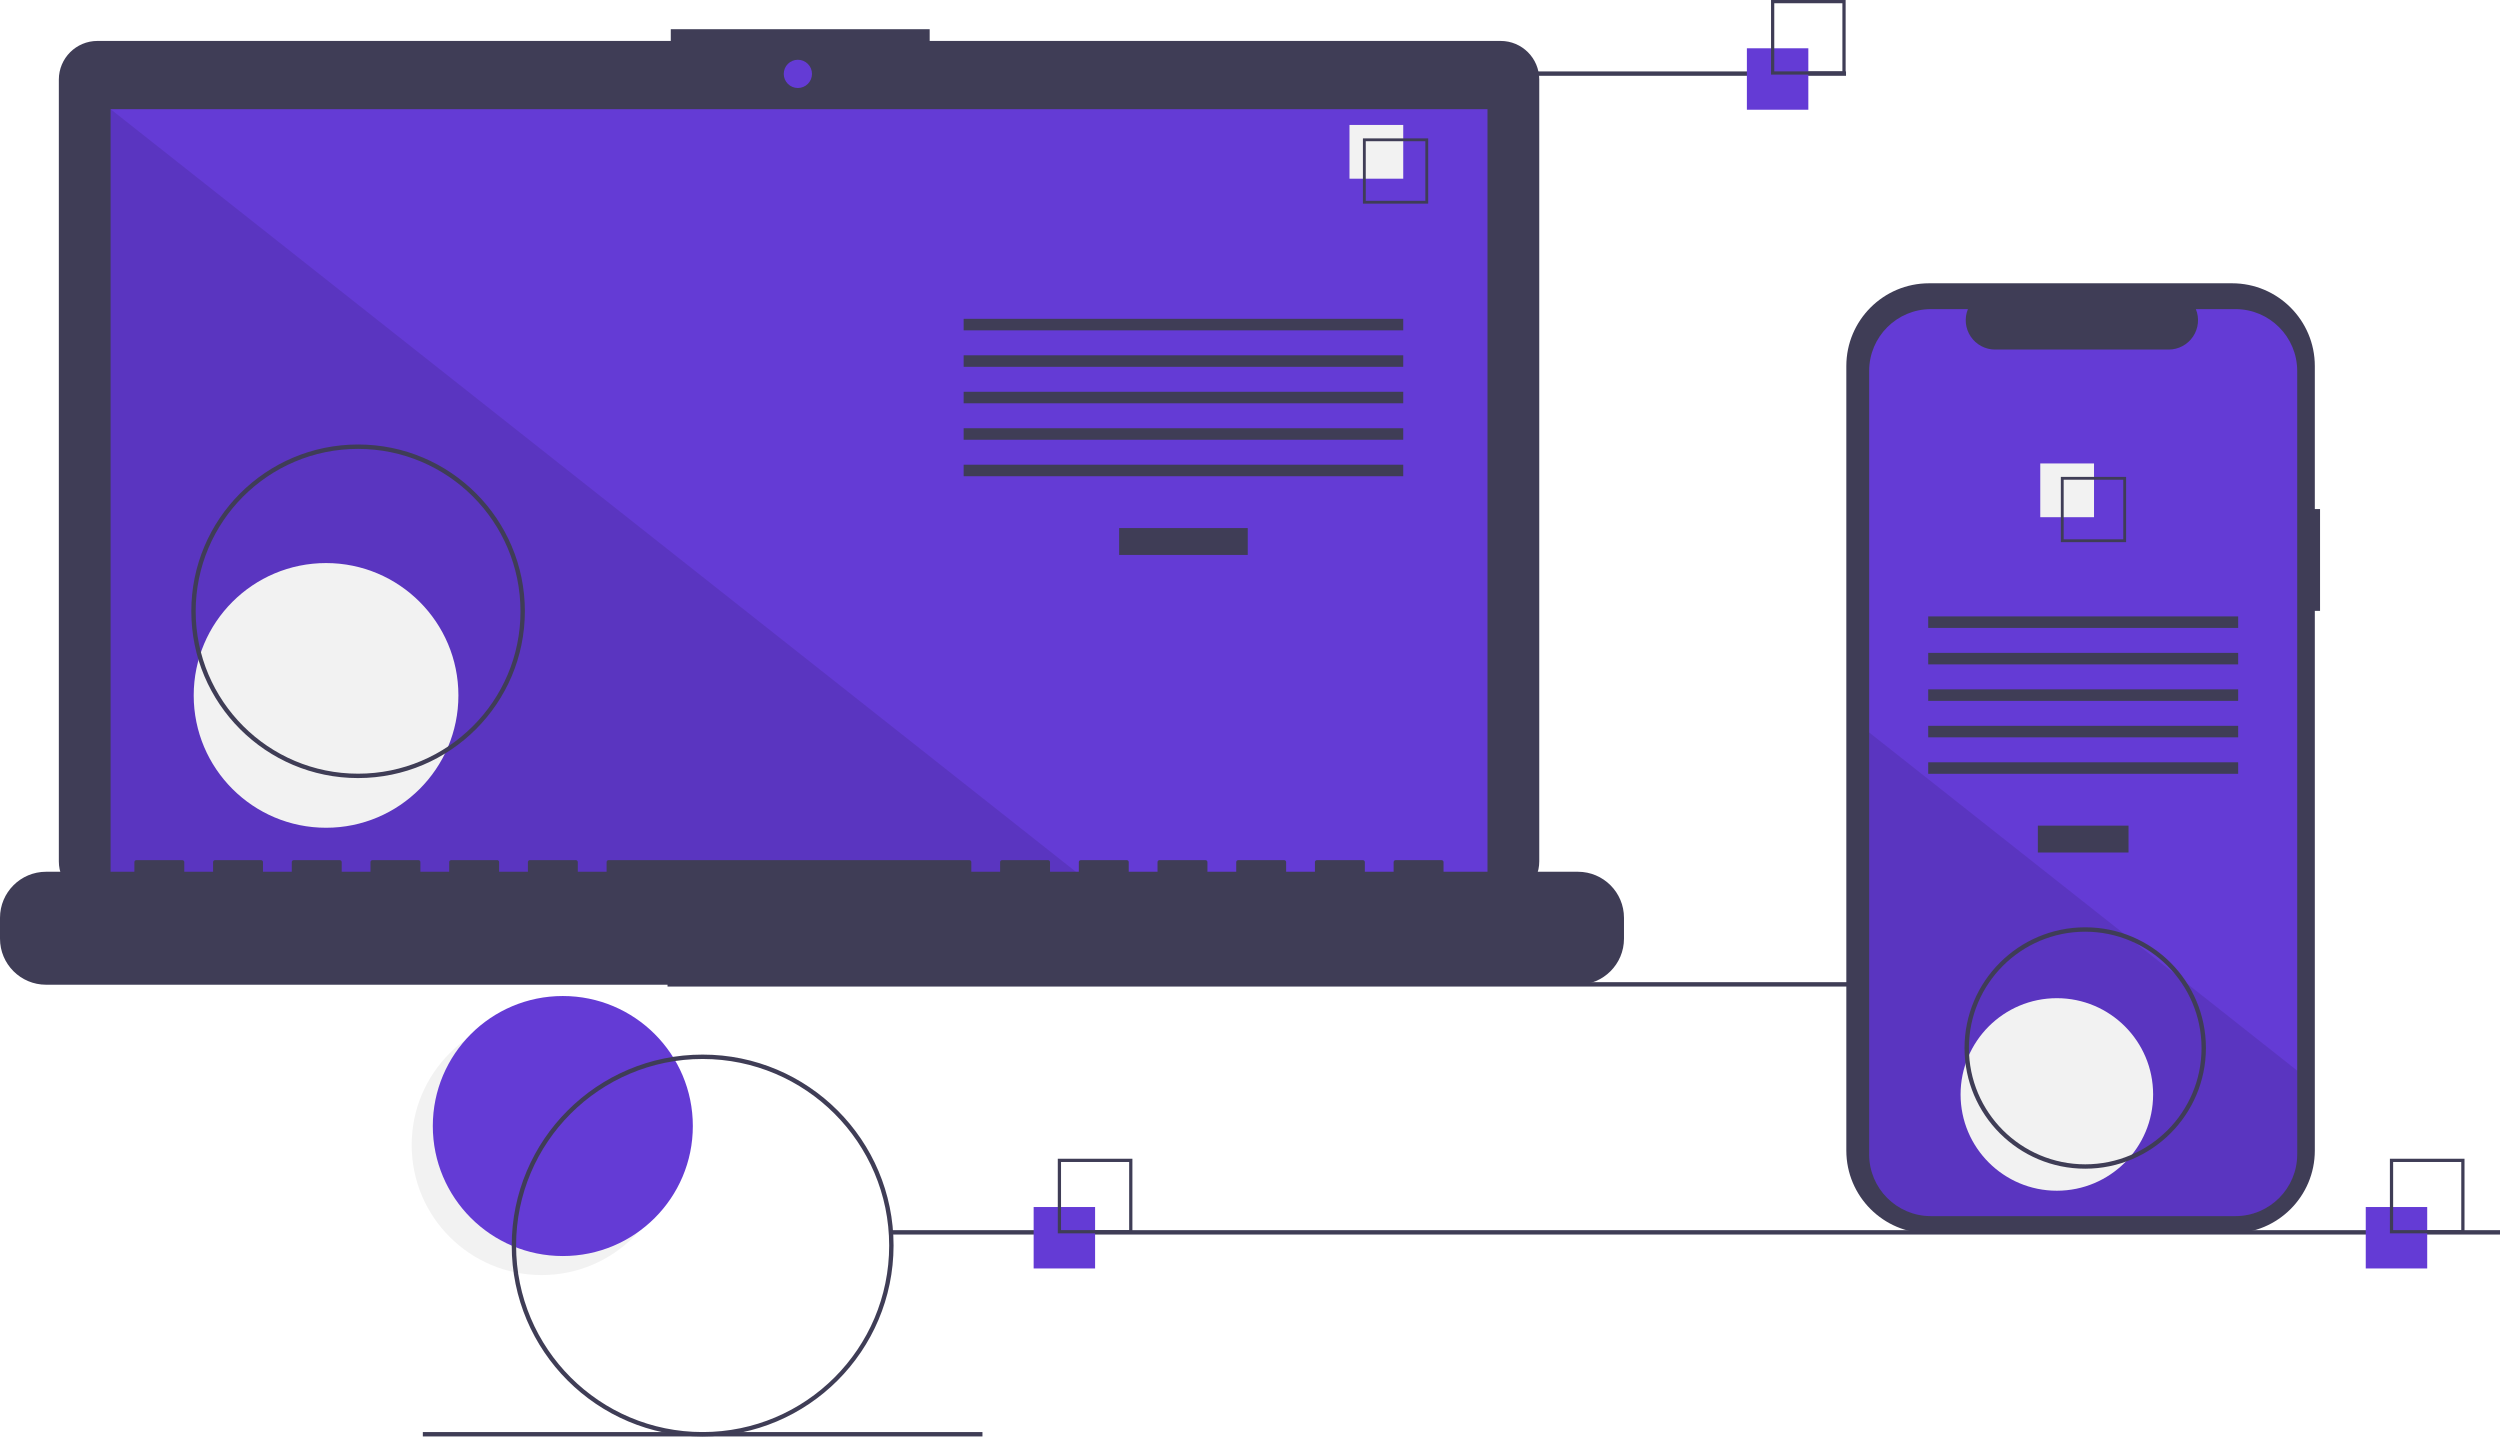
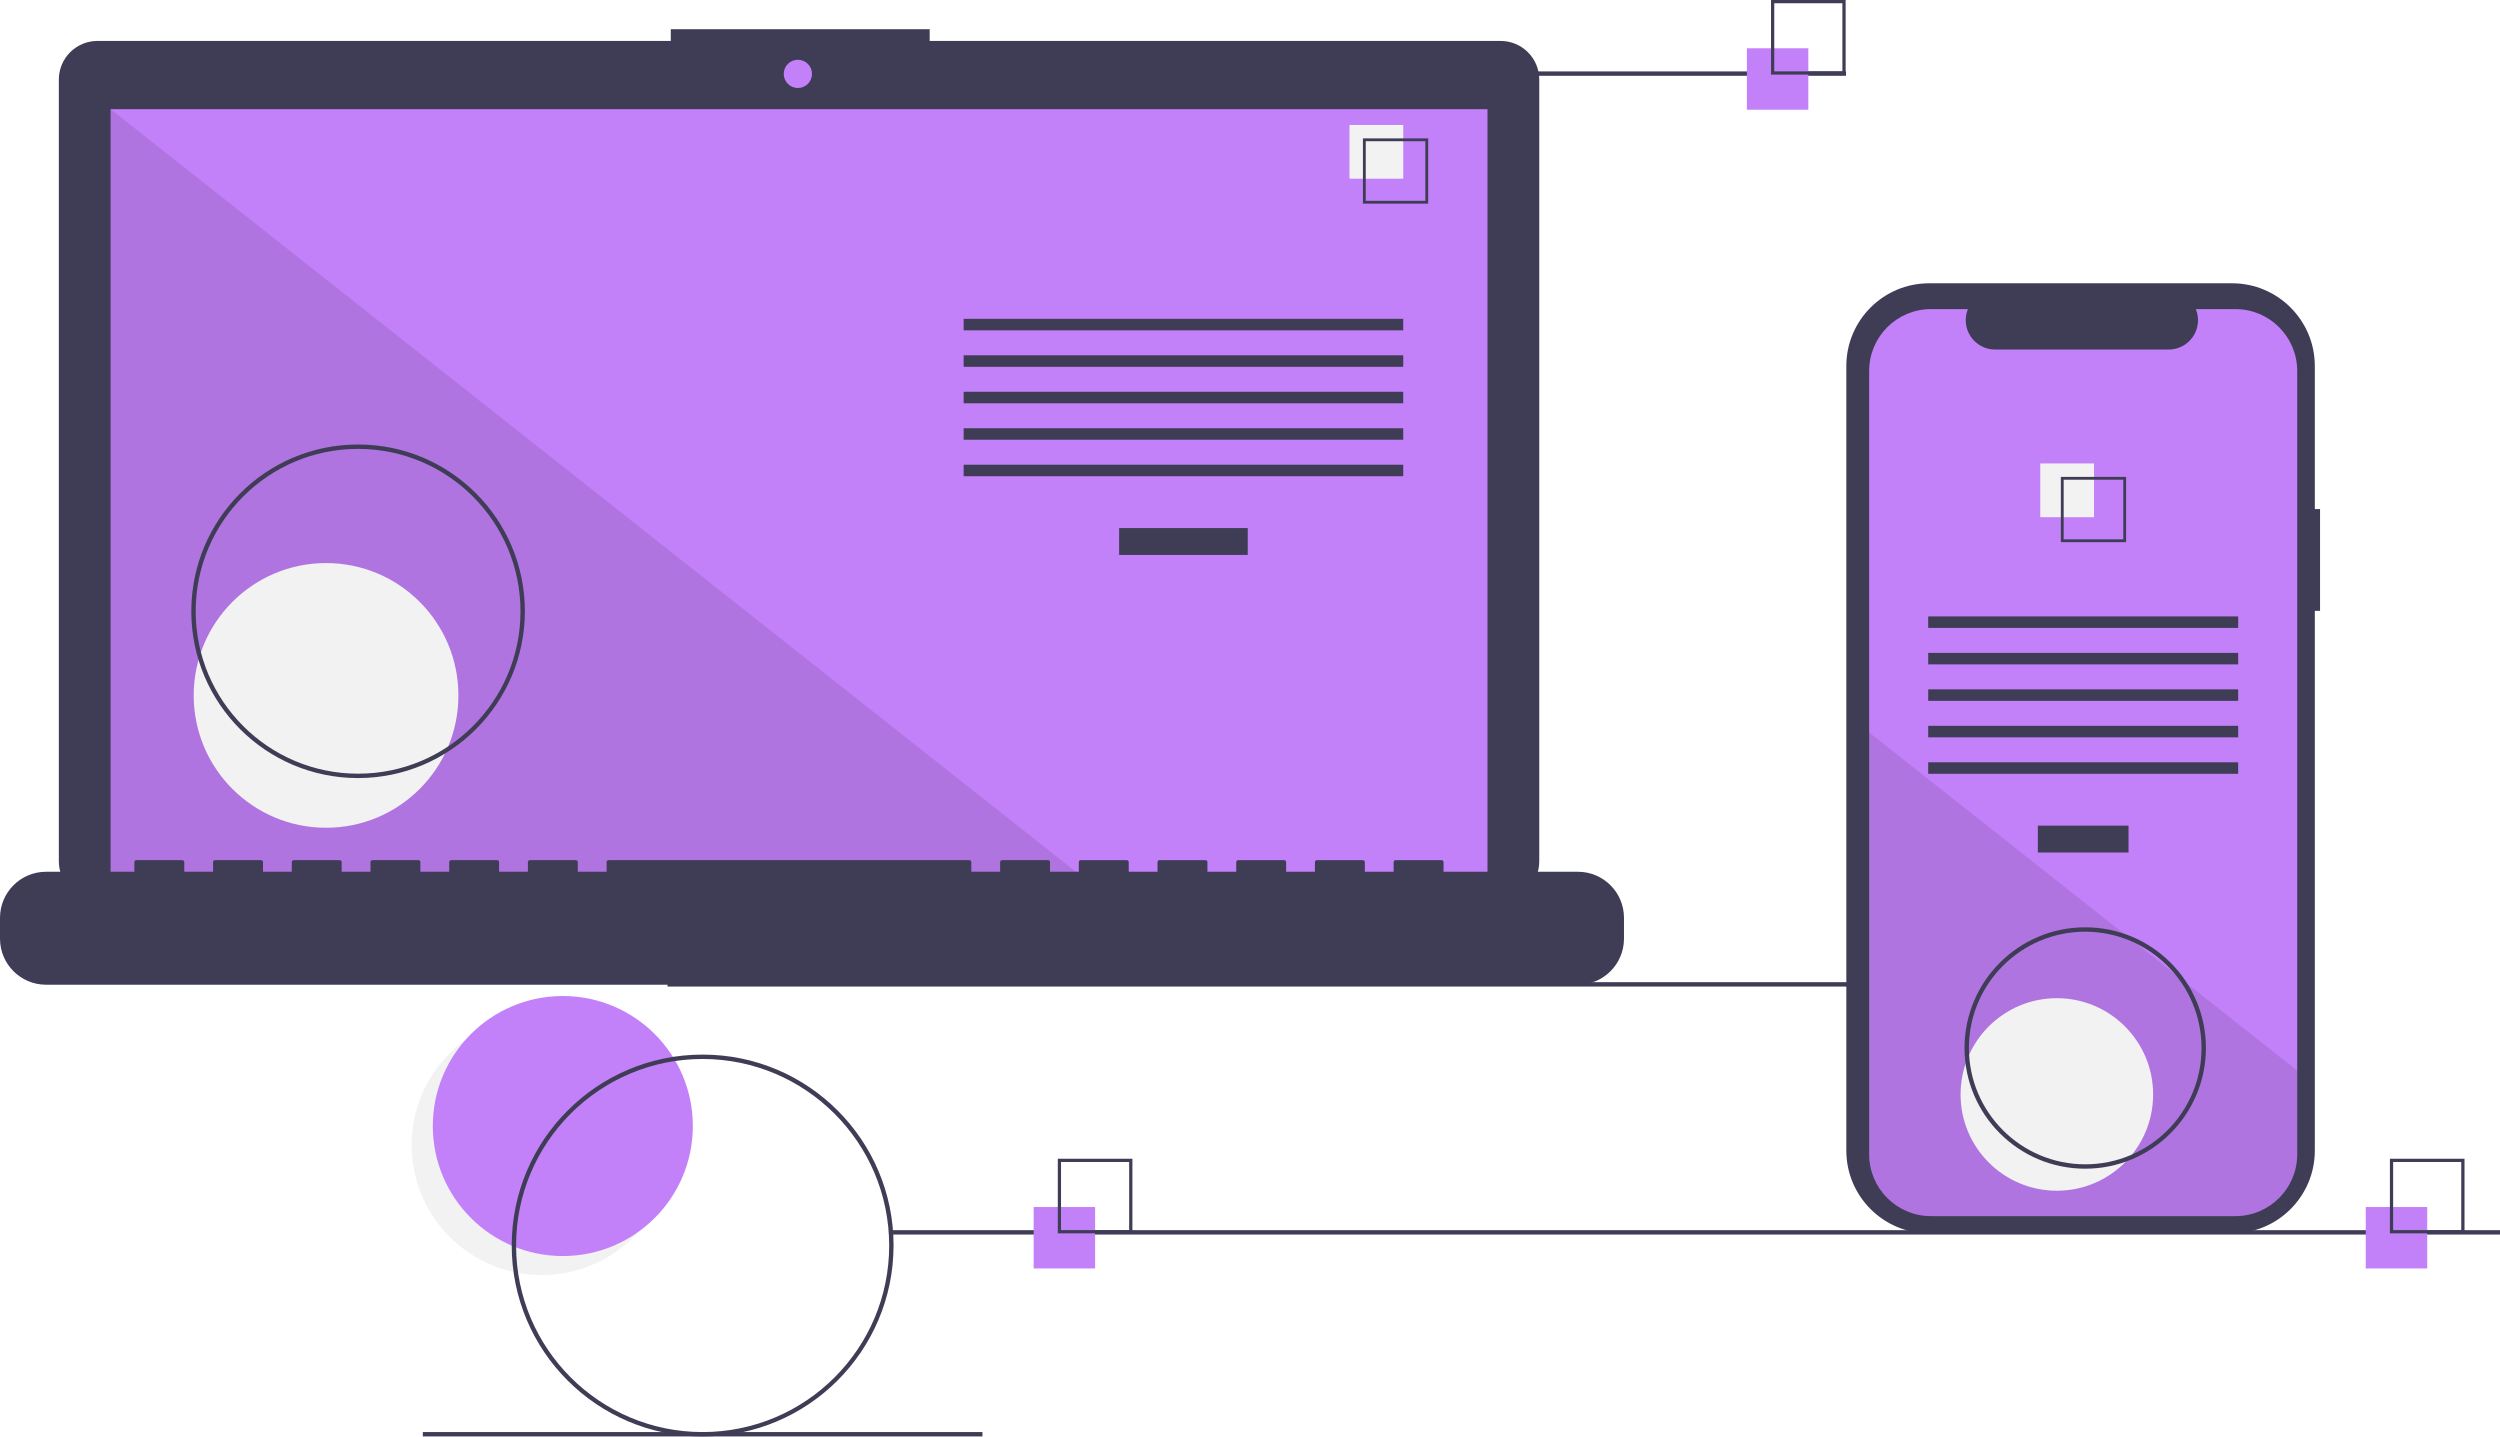
<svg xmlns="http://www.w3.org/2000/svg" data-name="Layer 1" width="1139.171" height="654.543" viewBox="0 0 1139.171 654.543">
  <circle cx="246.827" cy="521.765" r="59.243" fill="#f2f2f2" />
-   <circle cx="256.46" cy="513.095" r="59.243" fill="#643bd5" />
+   <circle cx="256.46" cy="513.095" r="59.243" fill="#c381f9" />
  <rect x="304.171" y="447.543" width="733" height="2" fill="#3f3d56" />
  <path d="M714.207,141.381H454.038v-5.362h-117.971v5.362H74.825a17.599,17.599,0,0,0-17.599,17.599V515.231a17.599,17.599,0,0,0,17.599,17.599H714.207a17.599,17.599,0,0,0,17.599-17.599V158.979A17.599,17.599,0,0,0,714.207,141.381Z" transform="translate(-30.41456 -122.7284)" fill="#3f3d56" />
-   <rect x="50.406" y="49.754" width="627.391" height="353.913" fill="#643bd5" />
-   <circle cx="363.565" cy="33.667" r="6.435" fill="#643bd5" />
+   <rect x="50.406" y="49.754" width="627.391" height="353.913" fill="#c381f9" />
+   <circle cx="363.565" cy="33.667" r="6.435" fill="#c381f9" />
  <polygon points="498.374 403.667 50.406 403.667 50.406 49.754 498.374 403.667" opacity="0.1" />
  <circle cx="148.574" cy="316.876" r="60.307" fill="#f2f2f2" />
  <rect x="509.953" y="240.622" width="58.605" height="12.246" fill="#3f3d56" />
  <rect x="439.102" y="145.279" width="200.307" height="5.248" fill="#3f3d56" />
  <rect x="439.102" y="161.898" width="200.307" height="5.248" fill="#3f3d56" />
  <rect x="439.102" y="178.518" width="200.307" height="5.248" fill="#3f3d56" />
  <rect x="439.102" y="195.137" width="200.307" height="5.248" fill="#3f3d56" />
  <rect x="439.102" y="211.756" width="200.307" height="5.248" fill="#3f3d56" />
  <rect x="614.917" y="56.934" width="24.492" height="24.492" fill="#f2f2f2" />
  <path d="M681.195,215.525h-29.74v-29.74h29.74Zm-28.447-1.293h27.154V187.078H652.748Z" transform="translate(-30.41456 -122.7284)" fill="#3f3d56" />
  <path d="M749.422,519.96H688.192v-4.412a.875.875,0,0,0-.875-.875h-20.993a.875.875,0,0,0-.875.875v4.412H652.329v-4.412a.875.875,0,0,0-.875-.875H630.462a.875.875,0,0,0-.875.875v4.412H616.467v-4.412a.875.875,0,0,0-.875-.875H594.599a.875.875,0,0,0-.875.875v4.412H580.604v-4.412a.875.875,0,0,0-.875-.875H558.736a.875.875,0,0,0-.875.875v4.412H544.741v-4.412a.875.875,0,0,0-.875-.875H522.873a.875.875,0,0,0-.875.875v4.412H508.878v-4.412a.875.875,0,0,0-.875-.875h-20.993a.875.875,0,0,0-.875.875v4.412H473.015v-4.412a.875.875,0,0,0-.875-.875H307.696a.875.875,0,0,0-.875.875v4.412H293.701v-4.412a.875.875,0,0,0-.875-.875H271.833a.875.875,0,0,0-.875.875v4.412H257.838v-4.412a.875.875,0,0,0-.875-.875h-20.993a.875.875,0,0,0-.875.875v4.412H221.975v-4.412a.875.875,0,0,0-.875-.875H200.107a.875.875,0,0,0-.875.875v4.412H186.112v-4.412a.875.875,0,0,0-.875-.875H164.244a.875.875,0,0,0-.875.875v4.412H150.249v-4.412a.875.875,0,0,0-.875-.875H128.381a.875.875,0,0,0-.875.875v4.412H114.386v-4.412a.875.875,0,0,0-.875-.875H92.519a.875.875,0,0,0-.875.875v4.412H51.407a20.993,20.993,0,0,0-20.993,20.993v9.492A20.993,20.993,0,0,0,51.407,571.438H749.422a20.993,20.993,0,0,0,20.993-20.993v-9.492A20.993,20.993,0,0,0,749.422,519.96Z" transform="translate(-30.41456 -122.7284)" fill="#3f3d56" />
  <path d="M193.586,477.272a76,76,0,1,1,76-76A76.086,76.086,0,0,1,193.586,477.272Zm0-150a74,74,0,1,0,74,74A74.084,74.084,0,0,0,193.586,327.272Z" transform="translate(-30.41456 -122.7284)" fill="#3f3d56" />
  <rect x="586.171" y="32.543" width="255" height="2" fill="#3f3d56" />
  <rect x="406.171" y="560.543" width="733" height="2" fill="#3f3d56" />
  <rect x="192.672" y="652.543" width="255" height="2" fill="#3f3d56" />
-   <rect x="471" y="550" width="28" height="28" fill="#643bd5" />
+   <rect x="471" y="550" width="28" height="28" fill="#c381f9" />
  <path d="M546.415,684.728h-34v-34h34Zm-32.522-1.478H544.936V652.207H513.893Z" transform="translate(-30.41456 -122.7284)" fill="#3f3d56" />
-   <rect x="796" y="22" width="28" height="28" fill="#643bd5" />
+   <rect x="796" y="22" width="28" height="28" fill="#c381f9" />
  <path d="M871.415,156.728h-34v-34h34Zm-32.522-1.478H869.936V124.207H838.893Z" transform="translate(-30.41456 -122.7284)" fill="#3f3d56" />
-   <rect x="1078" y="550" width="28" height="28" fill="#643bd5" />
+   <rect x="1078" y="550" width="28" height="28" fill="#c381f9" />
  <path d="M1153.415,684.728h-34v-34h34Zm-32.522-1.478h31.043V652.207h-31.043Z" transform="translate(-30.41456 -122.7284)" fill="#3f3d56" />
  <path d="M1087.586,354.687h-2.379V289.525a37.714,37.714,0,0,0-37.714-37.714H909.44A37.714,37.714,0,0,0,871.726,289.525V647.006A37.714,37.714,0,0,0,909.44,684.72h138.053a37.714,37.714,0,0,0,37.714-37.714V401.07h2.379Z" transform="translate(-30.41456 -122.7284)" fill="#3f3d56" />
-   <path d="M1077.176,291.742v356.96a28.165,28.165,0,0,1-28.16,28.17H910.296a28.165,28.165,0,0,1-28.16-28.17v-356.96a28.163,28.163,0,0,1,28.16-28.16h16.83a13.379,13.379,0,0,0,12.39,18.43h79.09a13.379,13.379,0,0,0,12.39-18.43h18.02A28.163,28.163,0,0,1,1077.176,291.742Z" transform="translate(-30.41456 -122.7284)" fill="#643bd5" />
+   <path d="M1077.176,291.742v356.96a28.165,28.165,0,0,1-28.16,28.17H910.296a28.165,28.165,0,0,1-28.16-28.17v-356.96a28.163,28.163,0,0,1,28.16-28.16h16.83a13.379,13.379,0,0,0,12.39,18.43h79.09a13.379,13.379,0,0,0,12.39-18.43h18.02A28.163,28.163,0,0,1,1077.176,291.742Z" transform="translate(-30.41456 -122.7284)" fill="#c381f9" />
  <rect x="928.58" y="376.218" width="41.324" height="12.246" fill="#3f3d56" />
  <rect x="878.621" y="280.875" width="141.24" height="5.248" fill="#3f3d56" />
  <rect x="878.621" y="297.494" width="141.24" height="5.248" fill="#3f3d56" />
  <rect x="878.621" y="314.114" width="141.24" height="5.248" fill="#3f3d56" />
  <rect x="878.621" y="330.733" width="141.24" height="5.248" fill="#3f3d56" />
  <rect x="878.621" y="347.352" width="141.24" height="5.248" fill="#3f3d56" />
  <rect x="929.684" y="211.179" width="24.492" height="24.492" fill="#f2f2f2" />
  <path d="M969.474,340.032v29.74h29.74v-29.74Zm28.45,28.45h-27.16v-27.16h27.16Z" transform="translate(-30.41456 -122.7284)" fill="#3f3d56" />
  <path d="M1077.176,610.582v38.12a28.165,28.165,0,0,1-28.16,28.17H910.296a28.165,28.165,0,0,1-28.16-28.17v-192.21l116.87,92.33,2,1.58,21.74,17.17,2.03,1.61Z" transform="translate(-30.41456 -122.7284)" opacity="0.1" />
  <circle cx="937.241" cy="498.707" r="43.868" fill="#f2f2f2" />
  <path d="M350.586,777.272a87,87,0,1,1,87-87A87.099,87.099,0,0,1,350.586,777.272Zm0-172a85,85,0,1,0,85,85A85.096,85.096,0,0,0,350.586,605.272Z" transform="translate(-30.41456 -122.7284)" fill="#3f3d56" />
  <path d="M980.586,655.272a55,55,0,1,1,55-55A55.062,55.062,0,0,1,980.586,655.272Zm0-108a53,53,0,1,0,53,53A53.06,53.06,0,0,0,980.586,547.272Z" transform="translate(-30.41456 -122.7284)" fill="#3f3d56" />
</svg>
